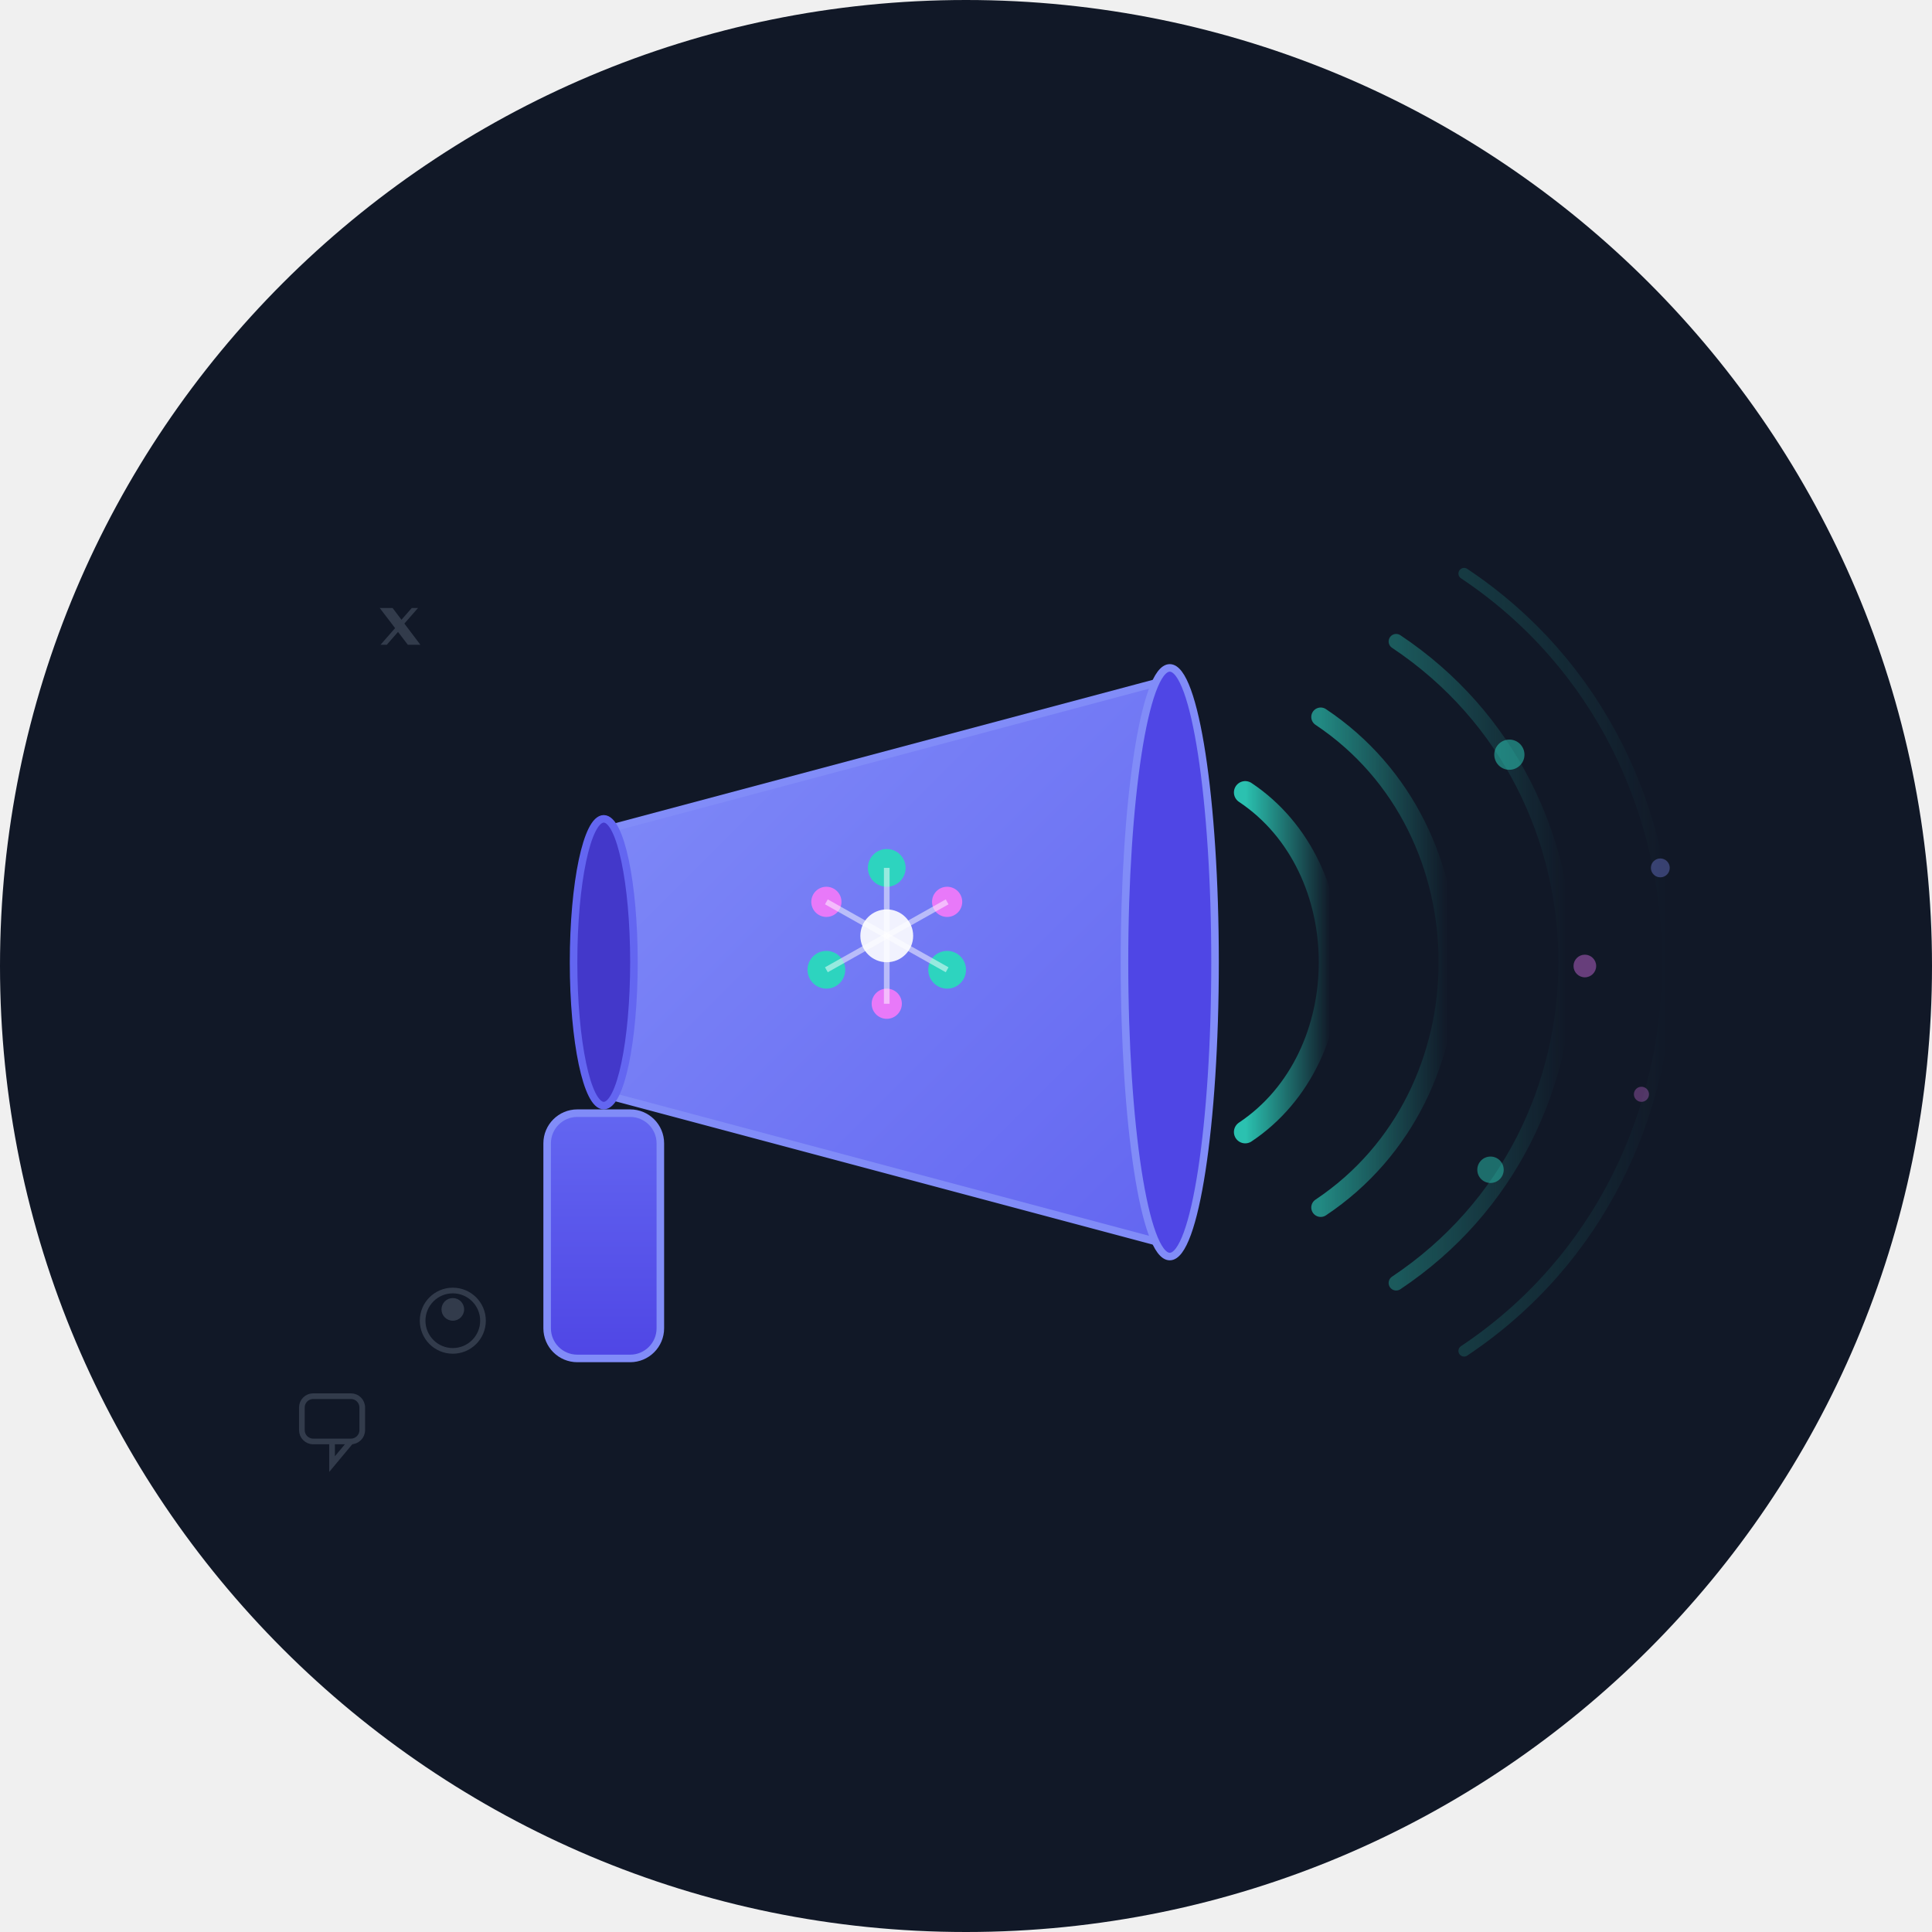
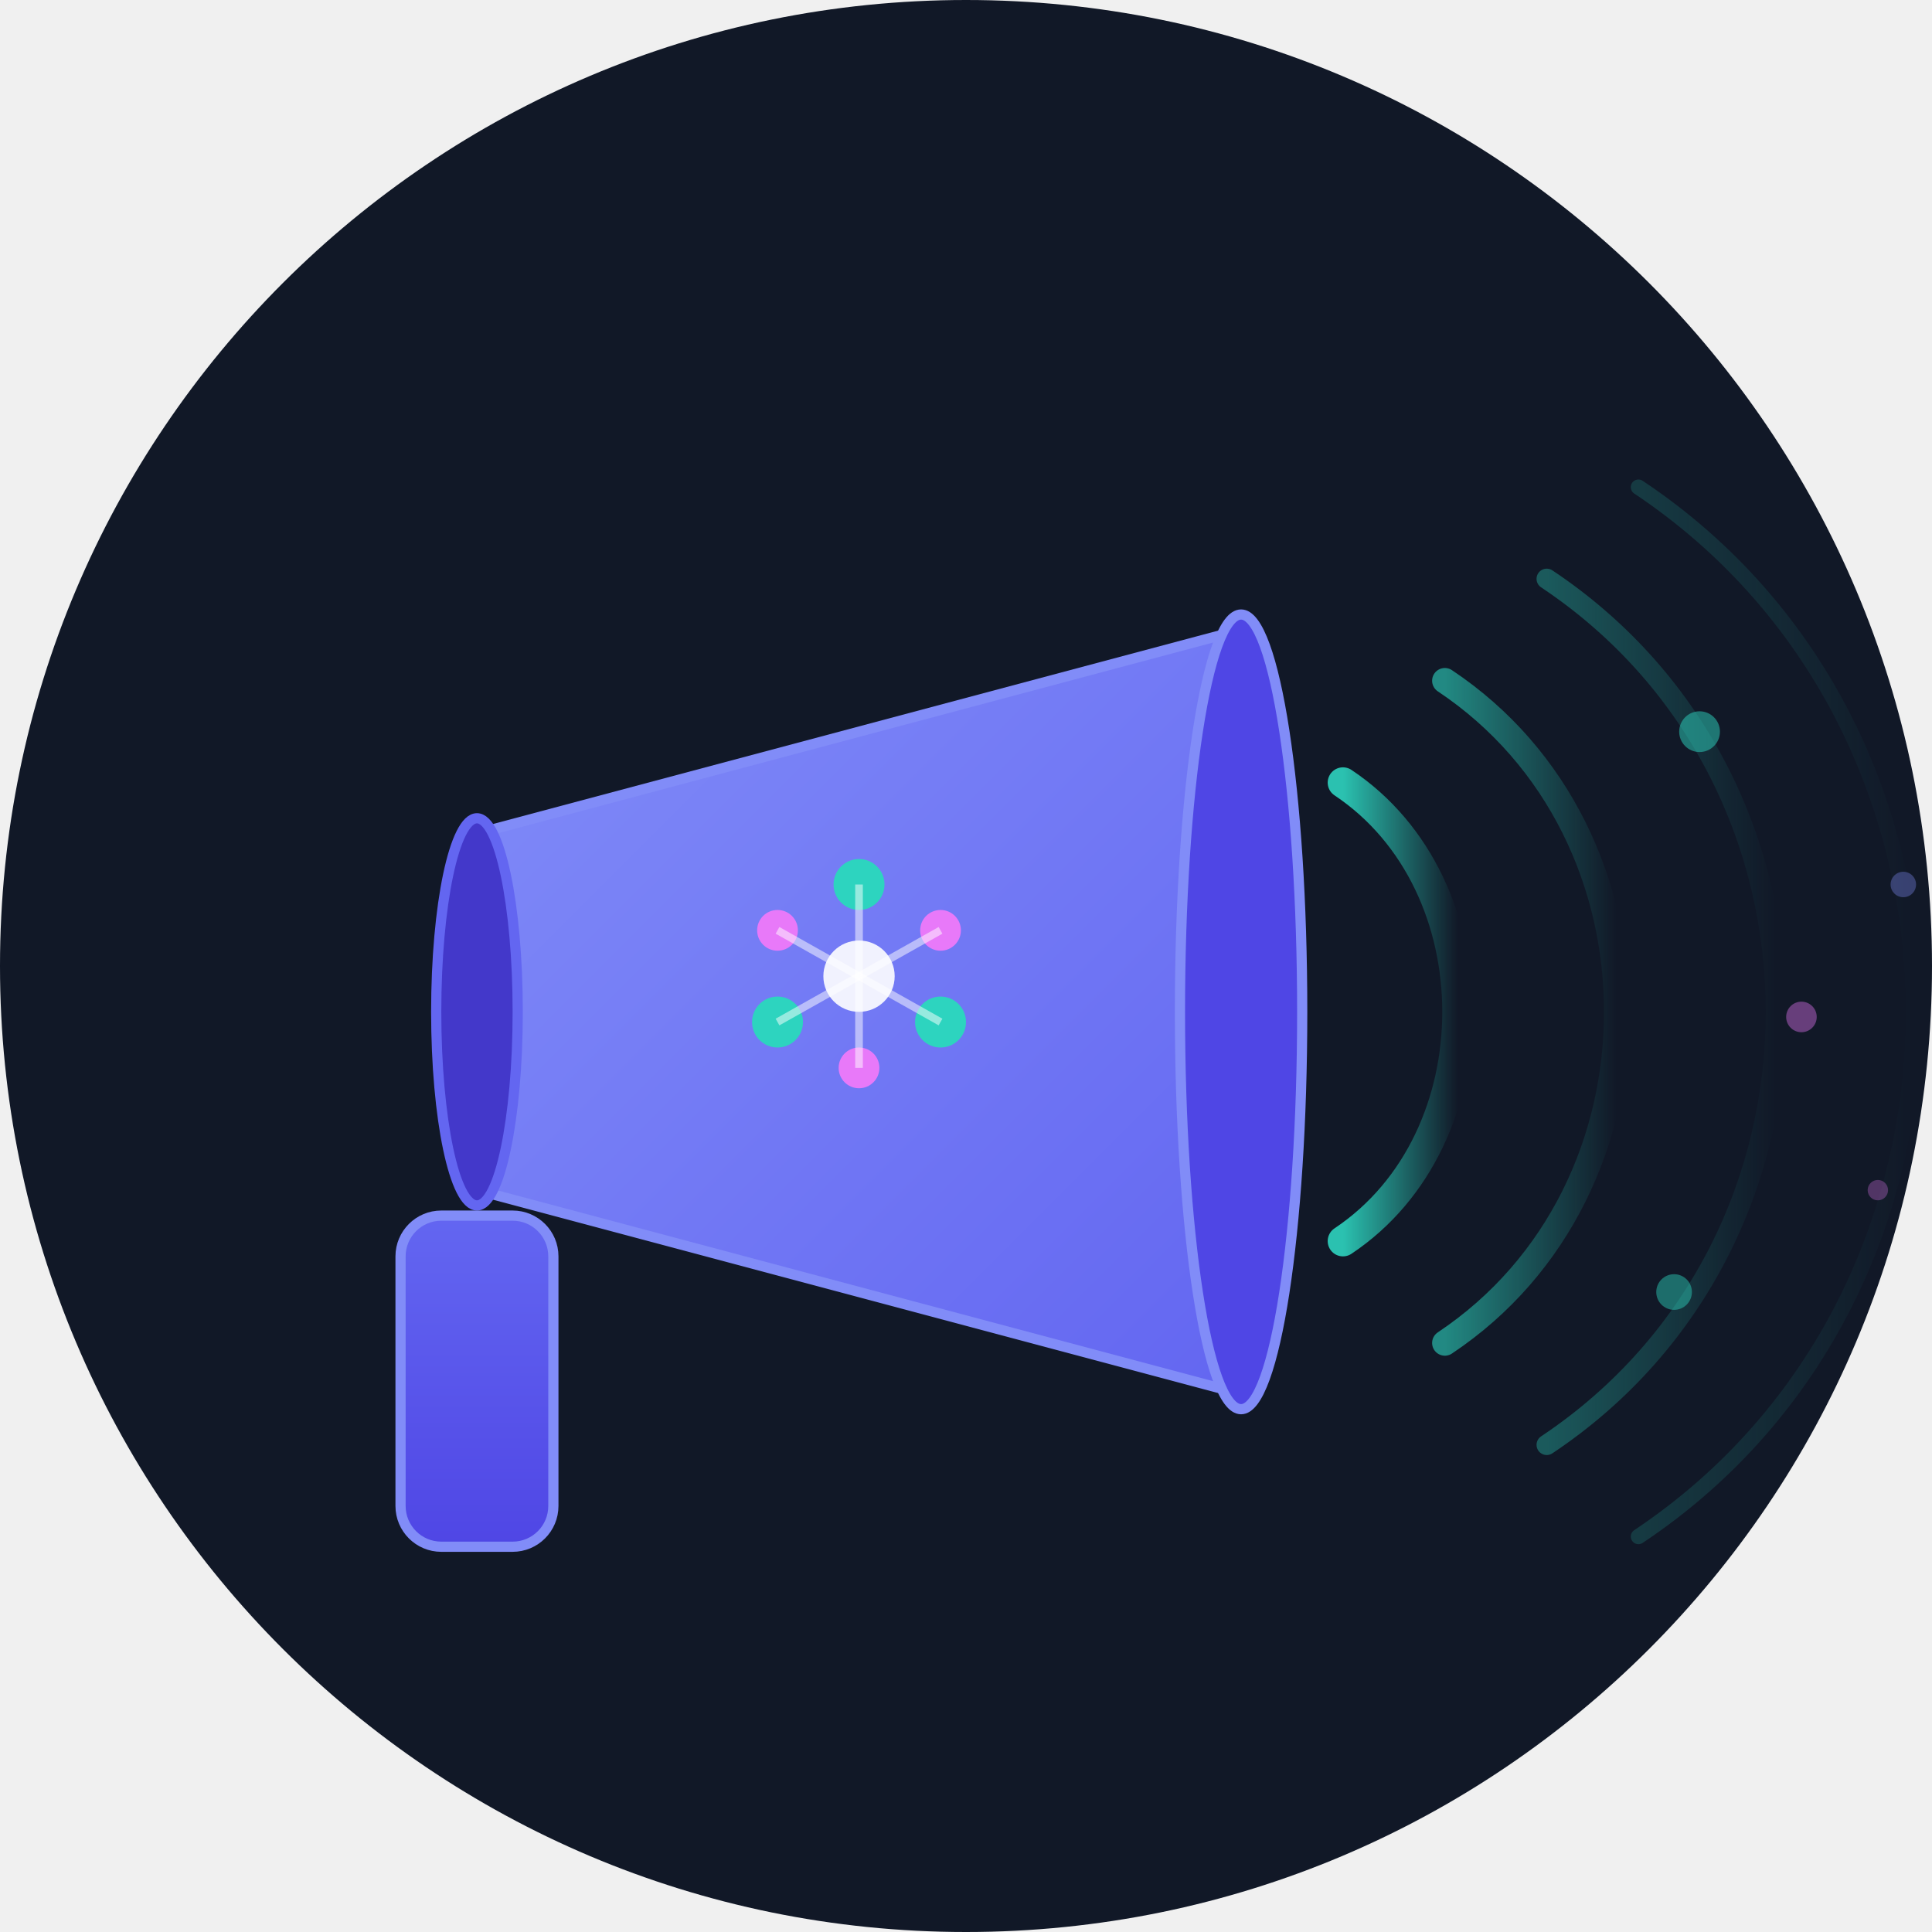
<svg xmlns="http://www.w3.org/2000/svg" width="512" height="512" viewBox="0 0 512 512" fill="none">
  <circle cx="256" cy="256" r="256" fill="#111827" />
  <defs>
    <linearGradient id="megaGrad" x1="0%" y1="0%" x2="100%" y2="100%">
      <stop offset="0%" stop-color="#818cf8" />
      <stop offset="100%" stop-color="#6366f1" />
    </linearGradient>
    <linearGradient id="waveGrad" x1="0%" y1="50%" x2="100%" y2="50%">
      <stop offset="0%" stop-color="#2dd4bf" />
      <stop offset="100%" stop-color="#2dd4bf" stop-opacity="0" />
    </linearGradient>
    <linearGradient id="handleGrad" x1="50%" y1="0%" x2="50%" y2="100%">
      <stop offset="0%" stop-color="#6366f1" />
      <stop offset="100%" stop-color="#4f46e5" />
    </linearGradient>
  </defs>
-   <g stroke="url(#waveGrad)" fill="none" stroke-linecap="round">
-     <path d="M330 210 C360 230, 360 280, 330 300" stroke-width="6" opacity="0.9" />
-     <path d="M350 190 C395 220, 395 290, 350 320" stroke-width="5" opacity="0.6" />
-     <path d="M370 170 C430 210, 430 300, 370 340" stroke-width="4" opacity="0.35" />
-     <path d="M388 152 C460 200, 460 310, 388 358" stroke-width="3" opacity="0.18" />
-   </g>
-   <circle cx="400" cy="200" r="4" fill="#2dd4bf" opacity="0.5" />
-   <circle cx="420" cy="256" r="3" fill="#e879f9" opacity="0.4" />
-   <circle cx="395" cy="310" r="3.5" fill="#2dd4bf" opacity="0.45" />
-   <circle cx="440" cy="230" r="2.5" fill="#818cf8" opacity="0.35" />
-   <circle cx="435" cy="290" r="2" fill="#e879f9" opacity="0.3" />
-   <path d="M160 220 L310 180 L310 330 L160 290 Z" fill="url(#megaGrad)" stroke="#818cf8" stroke-width="2" />
-   <ellipse cx="310" cy="255" rx="12" ry="78" fill="#4f46e5" stroke="#818cf8" stroke-width="2" />
-   <ellipse cx="160" cy="255" rx="8" ry="38" fill="#4338ca" stroke="#6366f1" stroke-width="2" />
-   <rect x="145" y="295" width="30" height="65" rx="8" fill="url(#handleGrad)" stroke="#818cf8" stroke-width="2" />
-   <g transform="translate(235, 248)">
-     <circle cx="0" cy="-18" r="5" fill="#2dd4bf" />
-     <circle cx="16" cy="-9" r="4" fill="#e879f9" />
-     <circle cx="16" cy="9" r="5" fill="#2dd4bf" />
-     <circle cx="0" cy="18" r="4" fill="#e879f9" />
-     <circle cx="-16" cy="9" r="5" fill="#2dd4bf" />
-     <circle cx="-16" cy="-9" r="4" fill="#e879f9" />
-     <circle cx="0" cy="0" r="7" fill="white" opacity="0.9" />
-     <line x1="0" y1="-18" x2="0" y2="0" stroke="white" stroke-width="1.5" opacity="0.5" />
-     <line x1="16" y1="-9" x2="0" y2="0" stroke="white" stroke-width="1.5" opacity="0.5" />
-     <line x1="16" y1="9" x2="0" y2="0" stroke="white" stroke-width="1.5" opacity="0.5" />
-     <line x1="0" y1="18" x2="0" y2="0" stroke="white" stroke-width="1.5" opacity="0.5" />
-     <line x1="-16" y1="9" x2="0" y2="0" stroke="white" stroke-width="1.5" opacity="0.5" />
-     <line x1="-16" y1="-9" x2="0" y2="0" stroke="white" stroke-width="1.5" opacity="0.5" />
-   </g>
-   <g opacity="0.25" fill="#94a3b8">
-     <path transform="translate(100, 160) scale(0.5)" d="M18.244 2.25h3.308l-7.227 8.26 8.502 11.24H16.17l-5.214-6.817L4.99 21.75H1.68l7.73-8.835L1.254 2.25H8.08l4.713 6.231z" />
-     <circle cx="120" cy="350" r="8" stroke="#94a3b8" stroke-width="1.5" fill="none" />
-     <circle cx="120" cy="347" r="3" fill="#94a3b8" />
-     <rect x="80" y="370" width="16" height="12" rx="3" stroke="#94a3b8" stroke-width="1.5" fill="none" />
-     <path d="M88 382 L88 388 L93 382" stroke="#94a3b8" stroke-width="1.5" fill="none" />
+   <g transform="translate(256,256) scale(1.35) translate(-256,-246)">
+     <g stroke="url(#waveGrad)" fill="none" stroke-linecap="round">
+       <path d="M330 210 C360 230, 360 280, 330 300" stroke-width="6" opacity="0.9" />
+       <path d="M350 190 C395 220, 395 290, 350 320" stroke-width="5" opacity="0.6" />
+       <path d="M370 170 C430 210, 430 300, 370 340" stroke-width="4" opacity="0.35" />
+       <path d="M388 152 C460 200, 460 310, 388 358" stroke-width="3" opacity="0.18" />
+     </g>
+     <circle cx="400" cy="200" r="4" fill="#2dd4bf" opacity="0.5" />
+     <circle cx="420" cy="256" r="3" fill="#e879f9" opacity="0.4" />
+     <circle cx="395" cy="310" r="3.5" fill="#2dd4bf" opacity="0.45" />
+     <circle cx="440" cy="230" r="2.5" fill="#818cf8" opacity="0.35" />
+     <circle cx="435" cy="290" r="2" fill="#e879f9" opacity="0.3" />
+     <path d="M160 220 L310 180 L310 330 L160 290 Z" fill="url(#megaGrad)" stroke="#818cf8" stroke-width="2" />
+     <ellipse cx="310" cy="255" rx="12" ry="78" fill="#4f46e5" stroke="#818cf8" stroke-width="2" />
+     <ellipse cx="160" cy="255" rx="8" ry="38" fill="#4338ca" stroke="#6366f1" stroke-width="2" />
+     <rect x="145" y="295" width="30" height="65" rx="8" fill="url(#handleGrad)" stroke="#818cf8" stroke-width="2" />
+     <g transform="translate(235, 248)">
+       <circle cx="0" cy="-18" r="5" fill="#2dd4bf" />
+       <circle cx="16" cy="-9" r="4" fill="#e879f9" />
+       <circle cx="16" cy="9" r="5" fill="#2dd4bf" />
+       <circle cx="0" cy="18" r="4" fill="#e879f9" />
+       <circle cx="-16" cy="9" r="5" fill="#2dd4bf" />
+       <circle cx="-16" cy="-9" r="4" fill="#e879f9" />
+       <circle cx="0" cy="0" r="7" fill="white" opacity="0.9" />
+       <line x1="0" y1="-18" x2="0" y2="0" stroke="white" stroke-width="1.5" opacity="0.5" />
+       <line x1="16" y1="-9" x2="0" y2="0" stroke="white" stroke-width="1.5" opacity="0.5" />
+       <line x1="16" y1="9" x2="0" y2="0" stroke="white" stroke-width="1.5" opacity="0.5" />
+       <line x1="0" y1="18" x2="0" y2="0" stroke="white" stroke-width="1.5" opacity="0.5" />
+       <line x1="-16" y1="9" x2="0" y2="0" stroke="white" stroke-width="1.5" opacity="0.5" />
+       <line x1="-16" y1="-9" x2="0" y2="0" stroke="white" stroke-width="1.5" opacity="0.5" />
+     </g>
  </g>
</svg>
